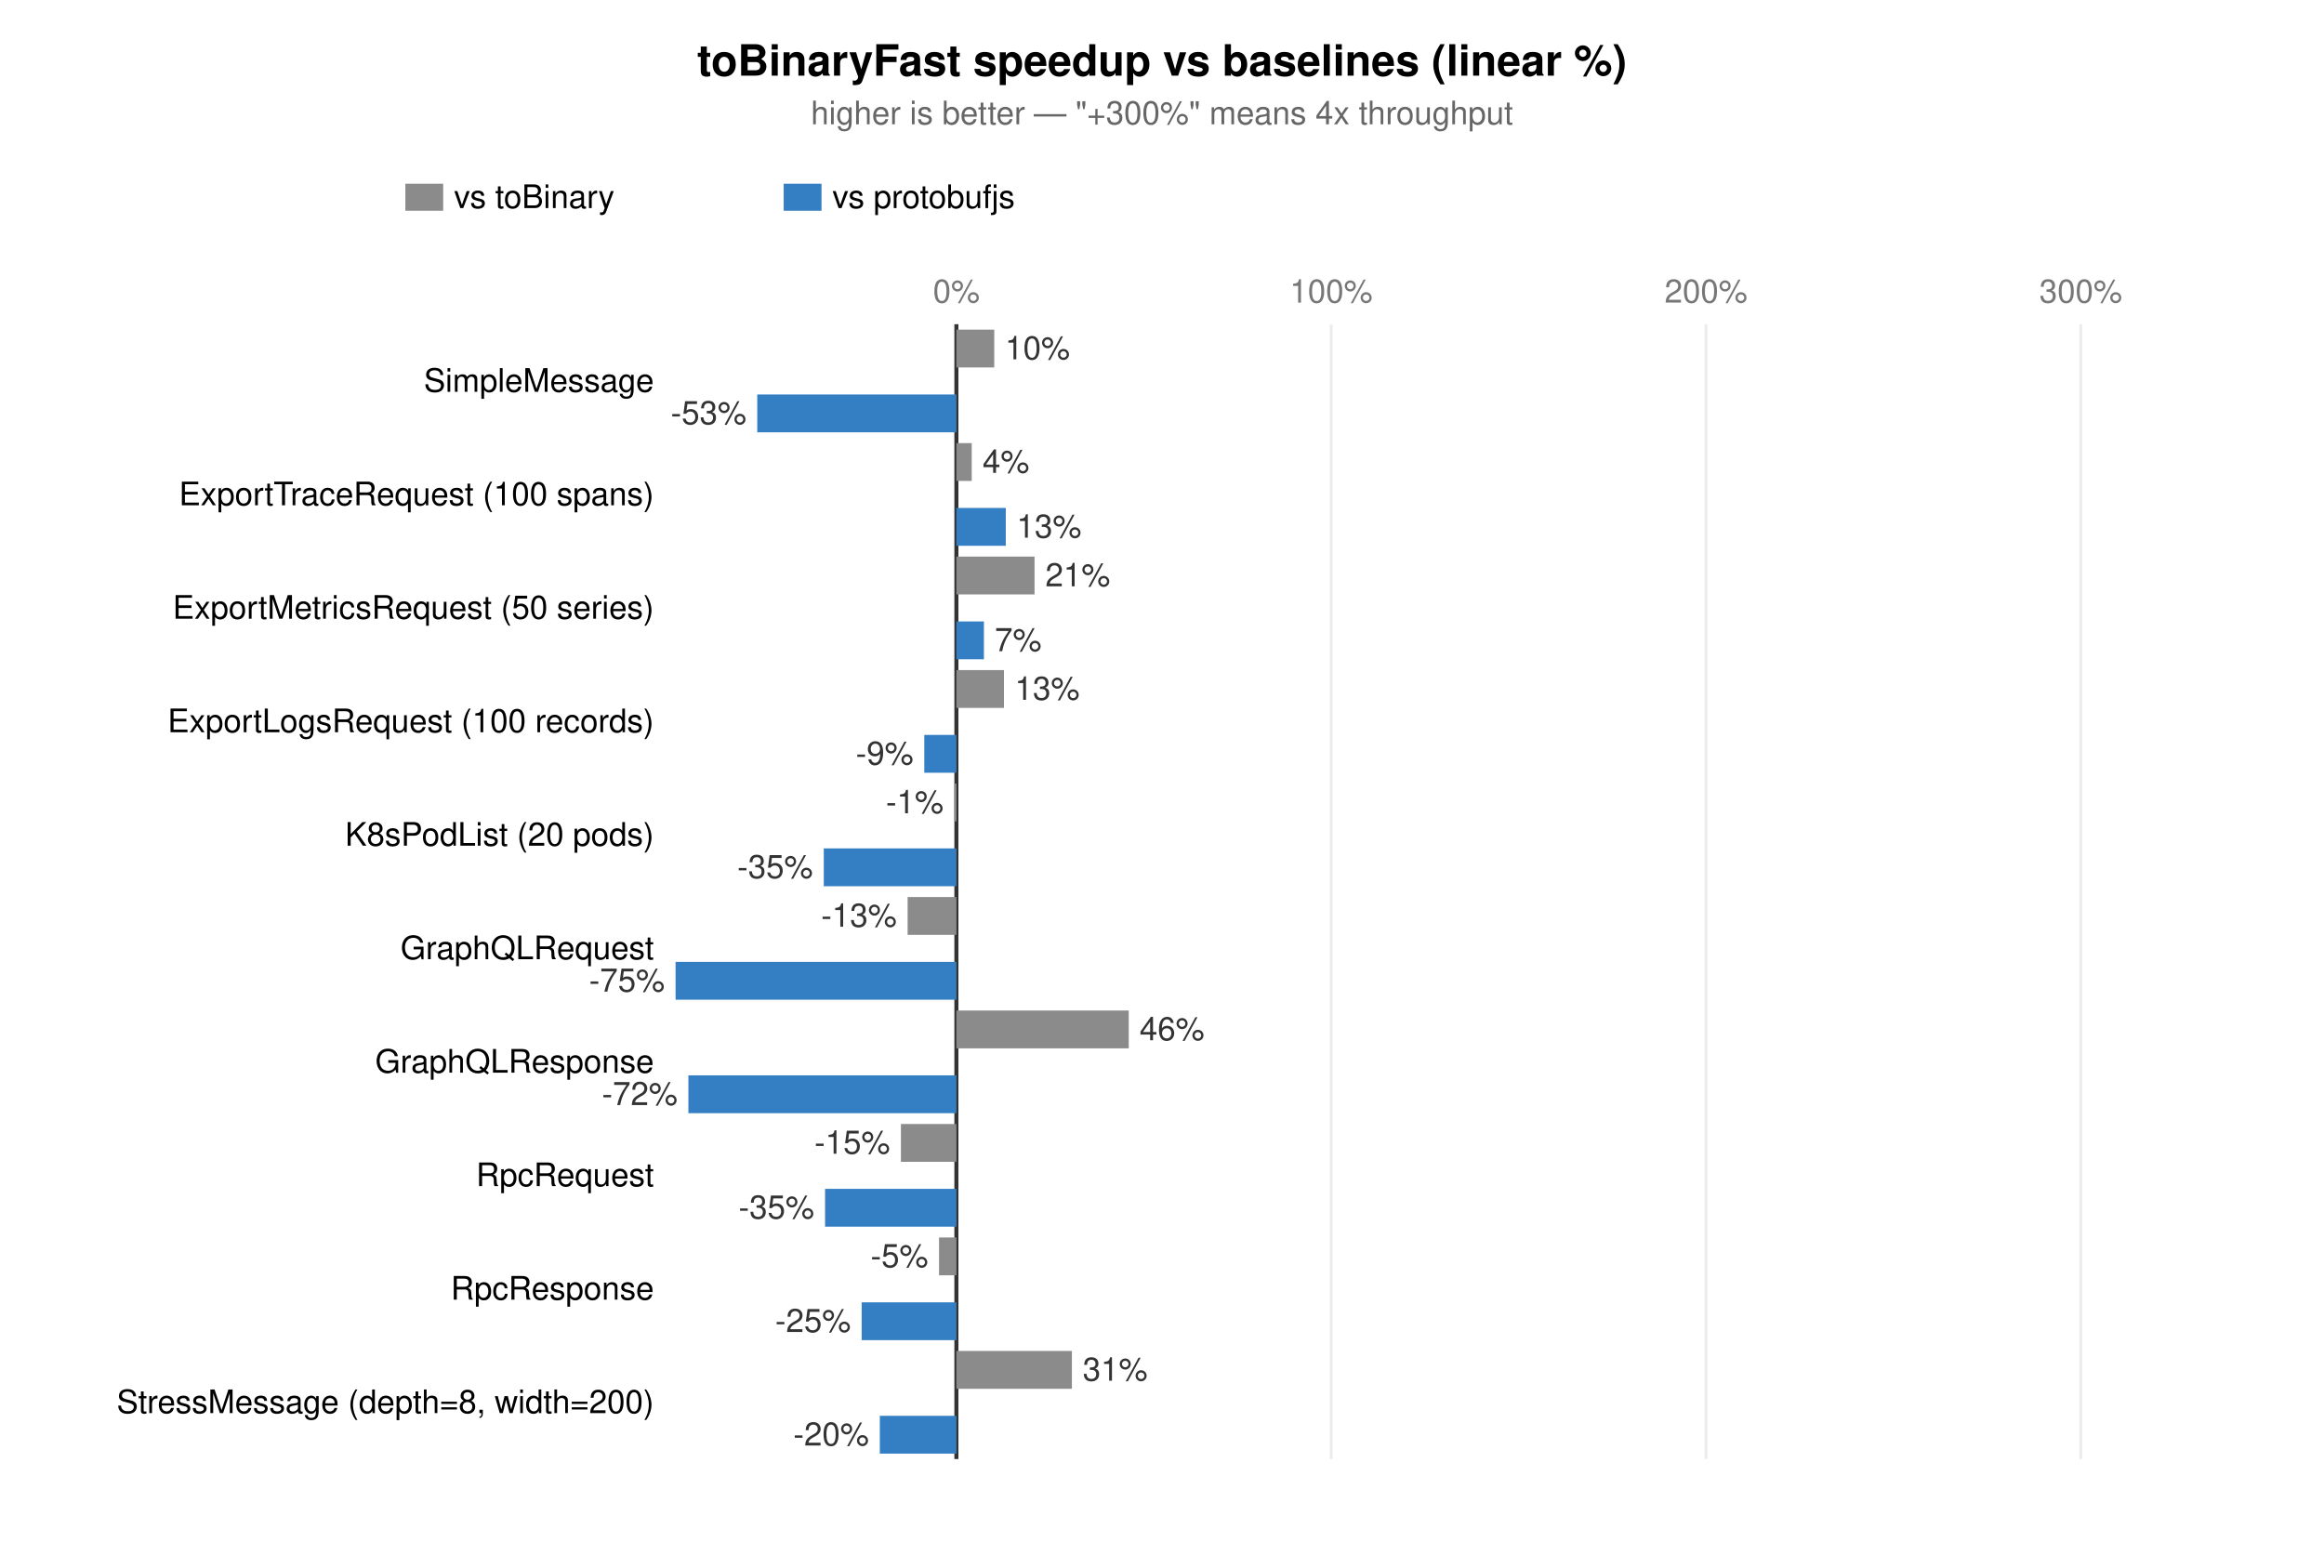
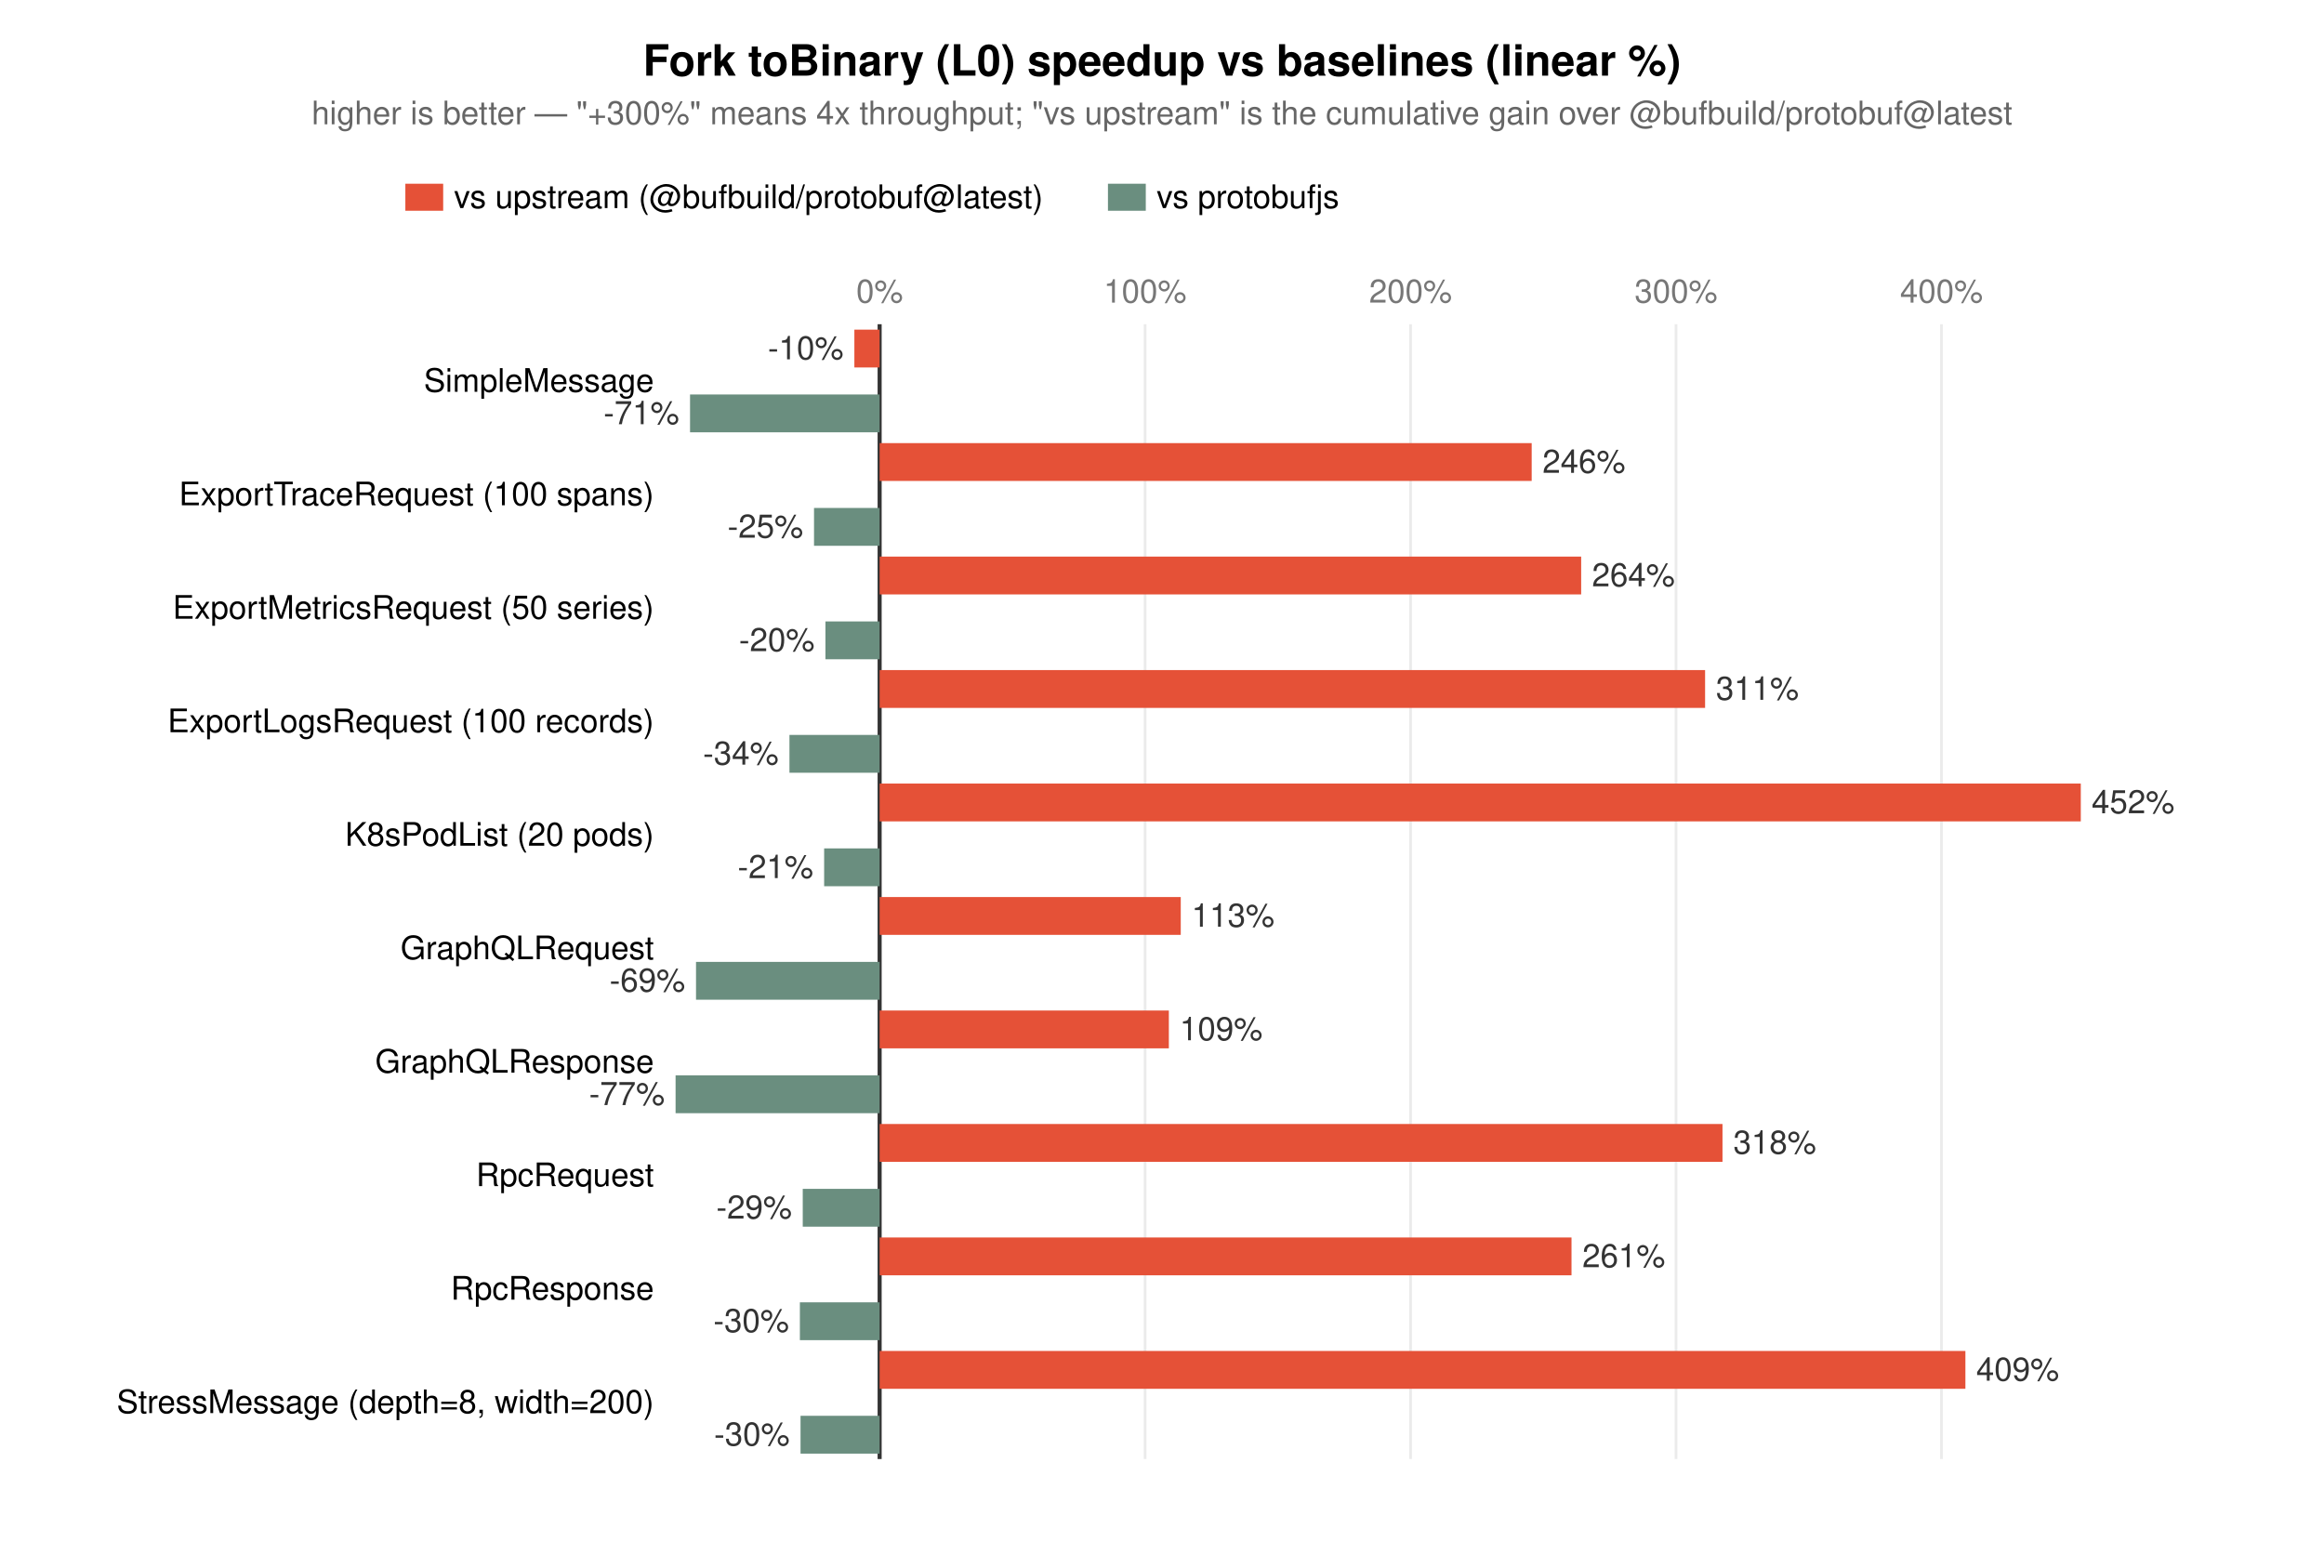
<svg xmlns="http://www.w3.org/2000/svg" version="1.1" width="860" height="580" viewBox="0 0 860 580" class="chart">
  <style>
    
      text { font: 12px Verdana, Helvetica, Arial, sans-serif; }
      .title { font-size: 16px; font-weight: bold; }
      .axis { stroke: #333; stroke-width: 1; }
      .grid { stroke: #ebebeb; stroke-width: 1; }
      .zero { stroke: #333; stroke-width: 1.5; }
    
  </style>
-   <text x="430" y="28" text-anchor="middle" class="title">toBinaryFast speedup vs baselines (linear %)</text>
-   <text x="430" y="46" text-anchor="middle" font-size="11" fill="#666">higher is better — "+300%" means 4x throughput</text>
+   <text x="430" y="28" text-anchor="middle" class="title">Fork toBinary (L0) speedup vs baselines (linear %)</text>
+   <text x="430" y="46" text-anchor="middle" font-size="11" fill="#666">higher is better — "+300%" means 4x throughput; "vs upstream" is the cumulative gain over @bufbuild/protobuf@latest</text>
  <g transform="translate(150, 68)">
-     <rect x="0" y="0" width="14" height="10" fill="#8b8b8b" />
-     <text x="18" y="9">vs toBinary</text>
-     <rect x="140" y="0" width="14" height="10" fill="#347fc4" />
-     <text x="158" y="9">vs protobufjs</text>
+     <rect x="0" y="0" width="14" height="10" fill="#e55137" />
+     <text x="18" y="9">vs upstream (@bufbuild/protobuf@latest)</text>
+     <rect x="260" y="0" width="14" height="10" fill="#6a8e7f" />
+     <text x="278" y="9">vs protobufjs</text>
  </g>
-   <line class="grid" x1="353.916" x2="353.916" y1="120" y2="540" />
-   <text x="353.916" y="112" text-anchor="middle" font-size="10" fill="#777">0%</text>
-   <line class="grid" x1="492.61" x2="492.61" y1="120" y2="540" />
-   <text x="492.61" y="112" text-anchor="middle" font-size="10" fill="#777">100%</text>
-   <line class="grid" x1="631.305" x2="631.305" y1="120" y2="540" />
-   <text x="631.305" y="112" text-anchor="middle" font-size="10" fill="#777">200%</text>
-   <line class="grid" x1="770" x2="770" y1="120" y2="540" />
-   <text x="770" y="112" text-anchor="middle" font-size="10" fill="#777">300%</text>
-   <line class="zero" x1="353.916" x2="353.916" y1="120" y2="540" />
+   <line class="grid" x1="325.508" x2="325.508" y1="120" y2="540" />
+   <text x="325.508" y="112" text-anchor="middle" font-size="10" fill="#777">0%</text>
+   <line class="grid" x1="423.743" x2="423.743" y1="120" y2="540" />
+   <text x="423.743" y="112" text-anchor="middle" font-size="10" fill="#777">100%</text>
+   <line class="grid" x1="521.977" x2="521.977" y1="120" y2="540" />
+   <text x="521.977" y="112" text-anchor="middle" font-size="10" fill="#777">200%</text>
+   <line class="grid" x1="620.212" x2="620.212" y1="120" y2="540" />
+   <text x="620.212" y="112" text-anchor="middle" font-size="10" fill="#777">300%</text>
+   <line class="grid" x1="718.446" x2="718.446" y1="120" y2="540" />
+   <text x="718.446" y="112" text-anchor="middle" font-size="10" fill="#777">400%</text>
+   <line class="zero" x1="325.508" x2="325.508" y1="120" y2="540" />
  <text x="242" y="145" text-anchor="end">SimpleMessage</text>
-   <rect x="353.916" y="122" width="14.01" height="14" fill="#8b8b8b">
+   <rect x="316.161" y="122" width="9.347" height="14" fill="#e55137">
    </rect>
-   <text x="371.925" y="133" text-anchor="start" font-size="10" fill="#333">10%</text>
-   <rect x="280.223" y="146" width="73.692" height="14" fill="#347fc4">
+   <text x="312.161" y="133" text-anchor="end" font-size="10" fill="#333">-10%</text>
+   <rect x="255.35" y="146" width="70.158" height="14" fill="#6a8e7f">
    </rect>
-   <text x="276.223" y="157" text-anchor="end" font-size="10" fill="#333">-53%</text>
+   <text x="251.35" y="157" text-anchor="end" font-size="10" fill="#333">-71%</text>
  <text x="242" y="187" text-anchor="end">ExportTraceRequest (100 spans)</text>
-   <rect x="353.916" y="164" width="5.673" height="14" fill="#8b8b8b">
+   <rect x="325.508" y="164" width="241.294" height="14" fill="#e55137">
    </rect>
-   <text x="363.588" y="175" text-anchor="start" font-size="10" fill="#333">4%</text>
-   <rect x="353.916" y="188" width="18.277" height="14" fill="#347fc4">
+   <text x="570.802" y="175" text-anchor="start" font-size="10" fill="#333">246%</text>
+   <rect x="301.229" y="188" width="24.28" height="14" fill="#6a8e7f">
    </rect>
-   <text x="376.193" y="199" text-anchor="start" font-size="10" fill="#333">13%</text>
+   <text x="297.229" y="199" text-anchor="end" font-size="10" fill="#333">-25%</text>
  <text x="242" y="229" text-anchor="end">ExportMetricsRequest (50 series)</text>
-   <rect x="353.916" y="206" width="28.916" height="14" fill="#8b8b8b">
+   <rect x="325.508" y="206" width="259.605" height="14" fill="#e55137">
    </rect>
-   <text x="386.831" y="217" text-anchor="start" font-size="10" fill="#333">21%</text>
-   <rect x="353.916" y="230" width="10.184" height="14" fill="#347fc4">
+   <text x="589.114" y="217" text-anchor="start" font-size="10" fill="#333">264%</text>
+   <rect x="305.456" y="230" width="20.052" height="14" fill="#6a8e7f">
    </rect>
-   <text x="368.099" y="241" text-anchor="start" font-size="10" fill="#333">7%</text>
+   <text x="301.456" y="241" text-anchor="end" font-size="10" fill="#333">-20%</text>
  <text x="242" y="271" text-anchor="end">ExportLogsRequest (100 records)</text>
-   <rect x="353.916" y="248" width="17.601" height="14" fill="#8b8b8b">
+   <rect x="325.508" y="248" width="305.463" height="14" fill="#e55137">
    </rect>
-   <text x="375.517" y="259" text-anchor="start" font-size="10" fill="#333">13%</text>
-   <rect x="342.037" y="272" width="11.879" height="14" fill="#347fc4">
+   <text x="634.971" y="259" text-anchor="start" font-size="10" fill="#333">311%</text>
+   <rect x="292.138" y="272" width="33.37" height="14" fill="#6a8e7f">
    </rect>
-   <text x="338.037" y="283" text-anchor="end" font-size="10" fill="#333">-9%</text>
+   <text x="288.138" y="283" text-anchor="end" font-size="10" fill="#333">-34%</text>
  <text x="242" y="313" text-anchor="end">K8sPodList (20 pods)</text>
-   <rect x="353.171" y="290" width="0.744" height="14" fill="#8b8b8b">
+   <rect x="325.508" y="290" width="444.492" height="14" fill="#e55137">
    </rect>
-   <text x="349.171" y="301" text-anchor="end" font-size="10" fill="#333">-1%</text>
-   <rect x="304.837" y="314" width="49.079" height="14" fill="#347fc4">
+   <text x="774" y="301" text-anchor="start" font-size="10" fill="#333">452%</text>
+   <rect x="304.973" y="314" width="20.536" height="14" fill="#6a8e7f">
    </rect>
-   <text x="300.837" y="325" text-anchor="end" font-size="10" fill="#333">-35%</text>
+   <text x="300.973" y="325" text-anchor="end" font-size="10" fill="#333">-21%</text>
  <text x="242" y="355" text-anchor="end">GraphQLRequest</text>
-   <rect x="335.863" y="332" width="18.053" height="14" fill="#8b8b8b">
+   <rect x="325.508" y="332" width="111.431" height="14" fill="#e55137">
    </rect>
-   <text x="331.863" y="343" text-anchor="end" font-size="10" fill="#333">-13%</text>
-   <rect x="250" y="356" width="103.916" height="14" fill="#347fc4">
+   <text x="440.939" y="343" text-anchor="start" font-size="10" fill="#333">113%</text>
+   <rect x="257.563" y="356" width="67.945" height="14" fill="#6a8e7f">
    </rect>
-   <text x="246" y="367" text-anchor="end" font-size="10" fill="#333">-75%</text>
+   <text x="253.563" y="367" text-anchor="end" font-size="10" fill="#333">-69%</text>
  <text x="242" y="397" text-anchor="end">GraphQLResponse</text>
-   <rect x="353.916" y="374" width="63.778" height="14" fill="#8b8b8b">
+   <rect x="325.508" y="374" width="107.031" height="14" fill="#e55137">
    </rect>
-   <text x="421.693" y="385" text-anchor="start" font-size="10" fill="#333">46%</text>
-   <rect x="254.74" y="398" width="99.175" height="14" fill="#347fc4">
+   <text x="436.539" y="385" text-anchor="start" font-size="10" fill="#333">109%</text>
+   <rect x="250" y="398" width="75.508" height="14" fill="#6a8e7f">
    </rect>
-   <text x="250.74" y="409" text-anchor="end" font-size="10" fill="#333">-72%</text>
+   <text x="246" y="409" text-anchor="end" font-size="10" fill="#333">-77%</text>
  <text x="242" y="439" text-anchor="end">RpcRequest</text>
-   <rect x="333.384" y="416" width="20.532" height="14" fill="#8b8b8b">
+   <rect x="325.508" y="416" width="311.903" height="14" fill="#e55137">
    </rect>
-   <text x="329.384" y="427" text-anchor="end" font-size="10" fill="#333">-15%</text>
-   <rect x="305.317" y="440" width="48.598" height="14" fill="#347fc4">
+   <text x="641.411" y="427" text-anchor="start" font-size="10" fill="#333">318%</text>
+   <rect x="297.057" y="440" width="28.452" height="14" fill="#6a8e7f">
    </rect>
-   <text x="301.317" y="451" text-anchor="end" font-size="10" fill="#333">-35%</text>
+   <text x="293.057" y="451" text-anchor="end" font-size="10" fill="#333">-29%</text>
  <text x="242" y="481" text-anchor="end">RpcResponse</text>
-   <rect x="347.493" y="458" width="6.422" height="14" fill="#8b8b8b">
+   <rect x="325.508" y="458" width="256.032" height="14" fill="#e55137">
    </rect>
-   <text x="343.493" y="469" text-anchor="end" font-size="10" fill="#333">-5%</text>
-   <rect x="318.864" y="482" width="35.051" height="14" fill="#347fc4">
+   <text x="585.54" y="469" text-anchor="start" font-size="10" fill="#333">261%</text>
+   <rect x="295.999" y="482" width="29.509" height="14" fill="#6a8e7f">
    </rect>
-   <text x="314.864" y="493" text-anchor="end" font-size="10" fill="#333">-25%</text>
+   <text x="291.999" y="493" text-anchor="end" font-size="10" fill="#333">-30%</text>
  <text x="242" y="523" text-anchor="end">StressMessage (depth=8, width=200)</text>
-   <rect x="353.916" y="500" width="42.743" height="14" fill="#8b8b8b">
+   <rect x="325.508" y="500" width="401.792" height="14" fill="#e55137">
    </rect>
-   <text x="400.659" y="511" text-anchor="start" font-size="10" fill="#333">31%</text>
-   <rect x="325.574" y="524" width="28.341" height="14" fill="#347fc4">
+   <text x="731.3" y="511" text-anchor="start" font-size="10" fill="#333">409%</text>
+   <rect x="296.239" y="524" width="29.269" height="14" fill="#6a8e7f">
    </rect>
-   <text x="321.574" y="535" text-anchor="end" font-size="10" fill="#333">-20%</text>
+   <text x="292.239" y="535" text-anchor="end" font-size="10" fill="#333">-30%</text>
</svg>
